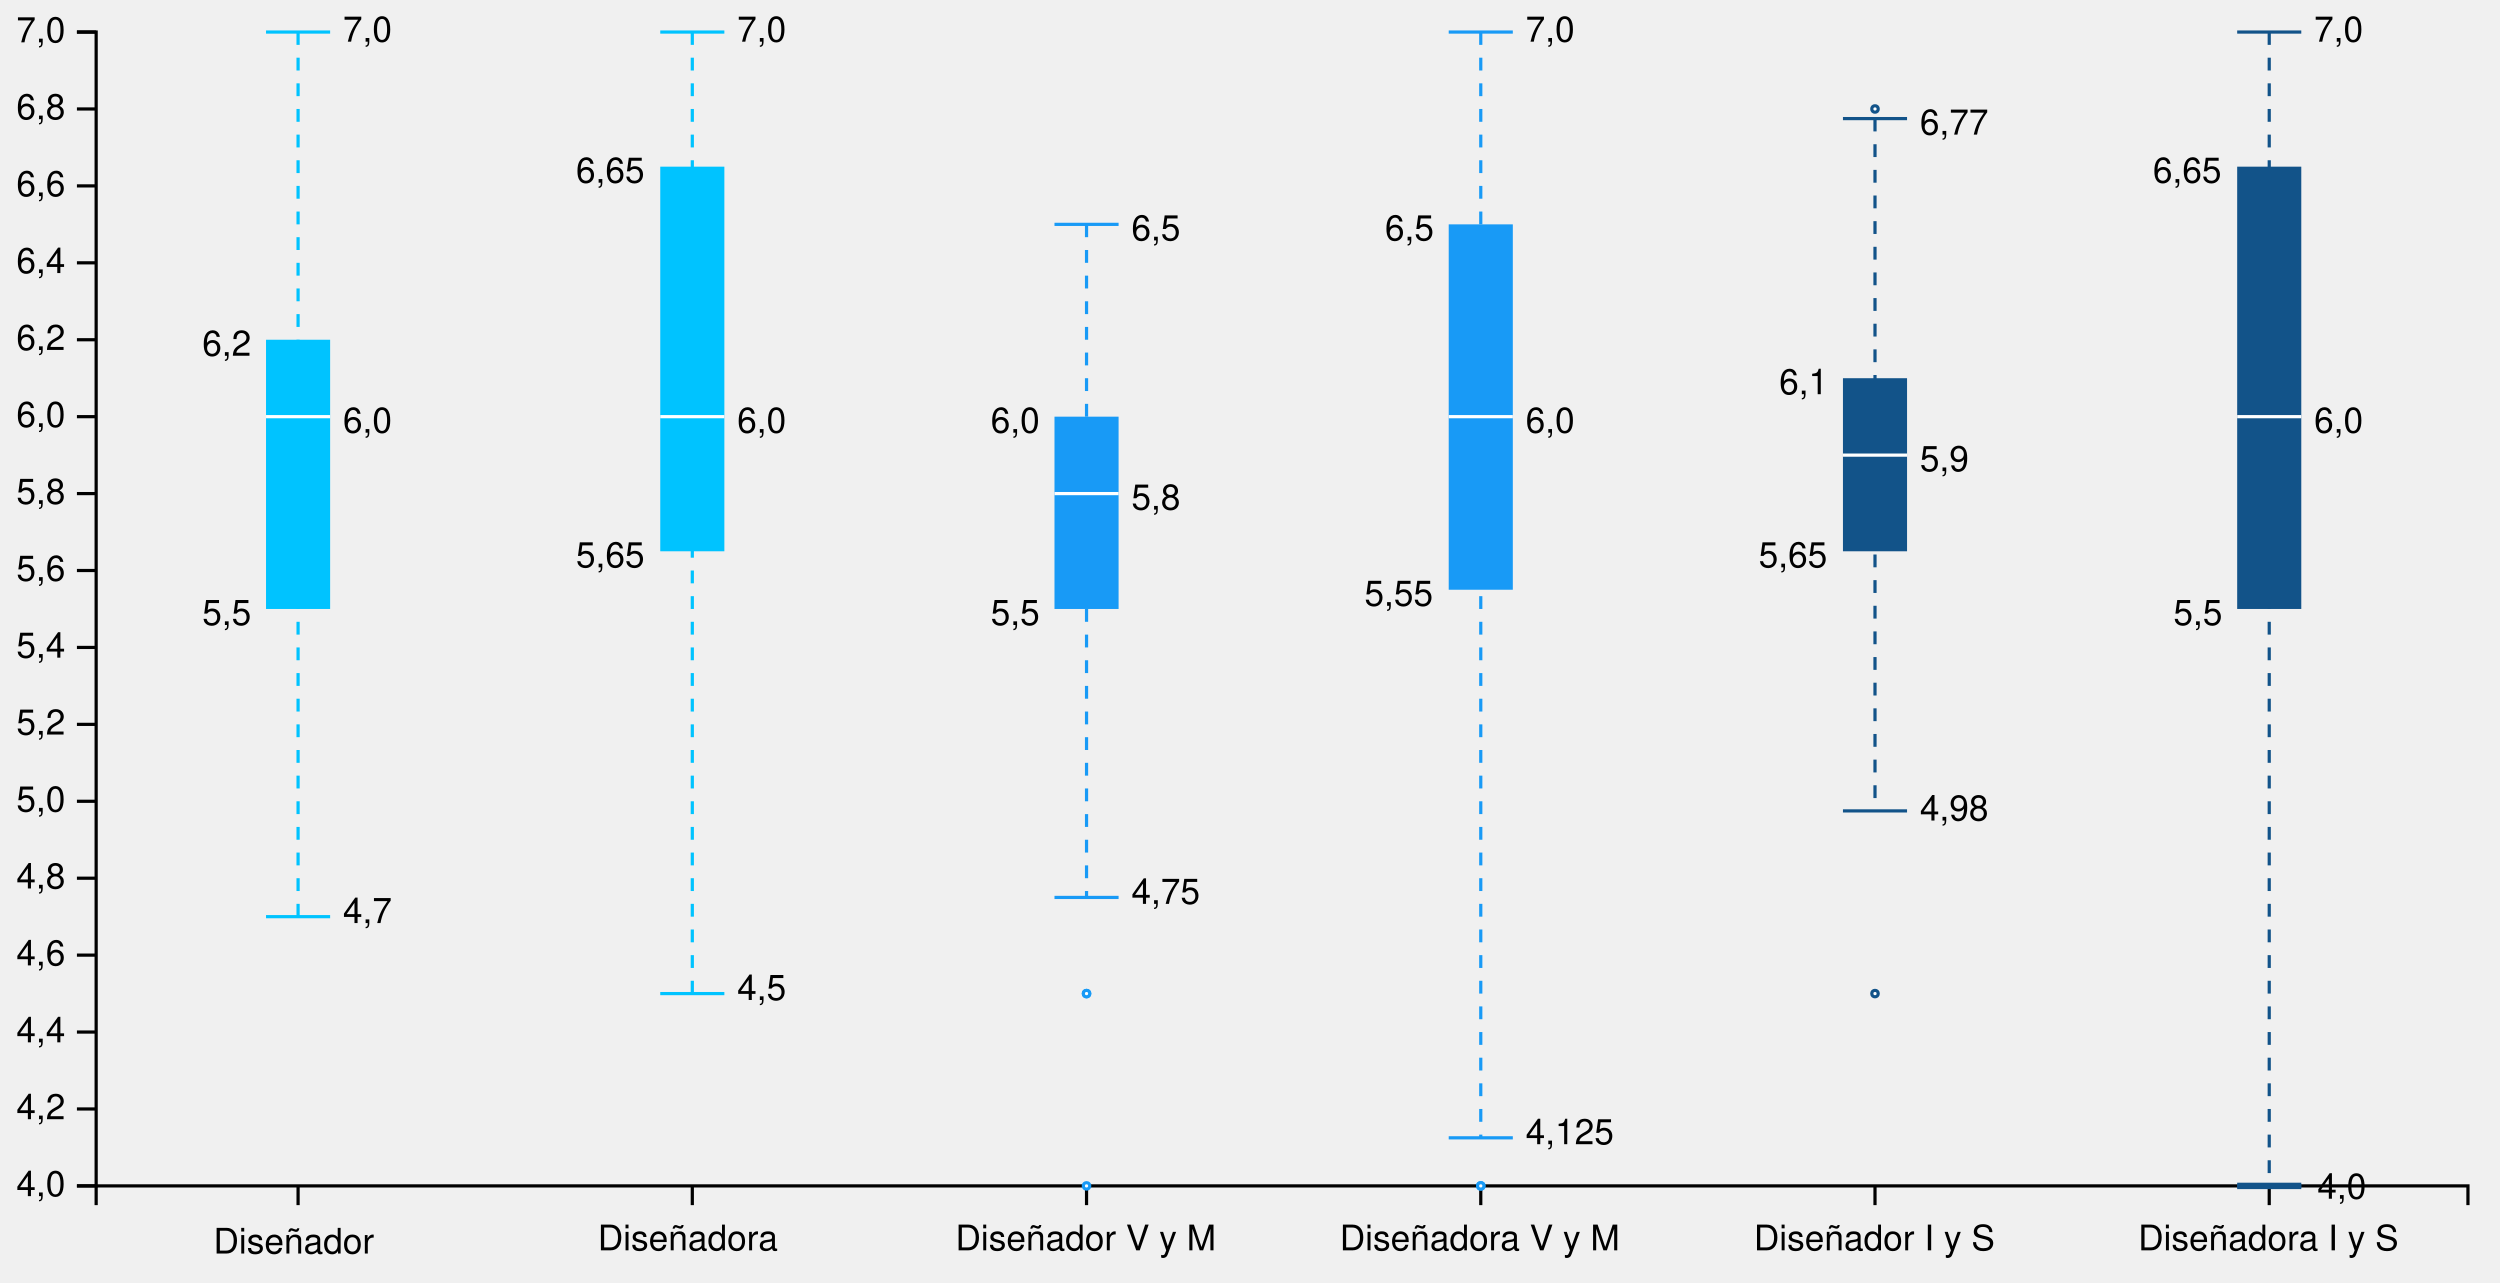
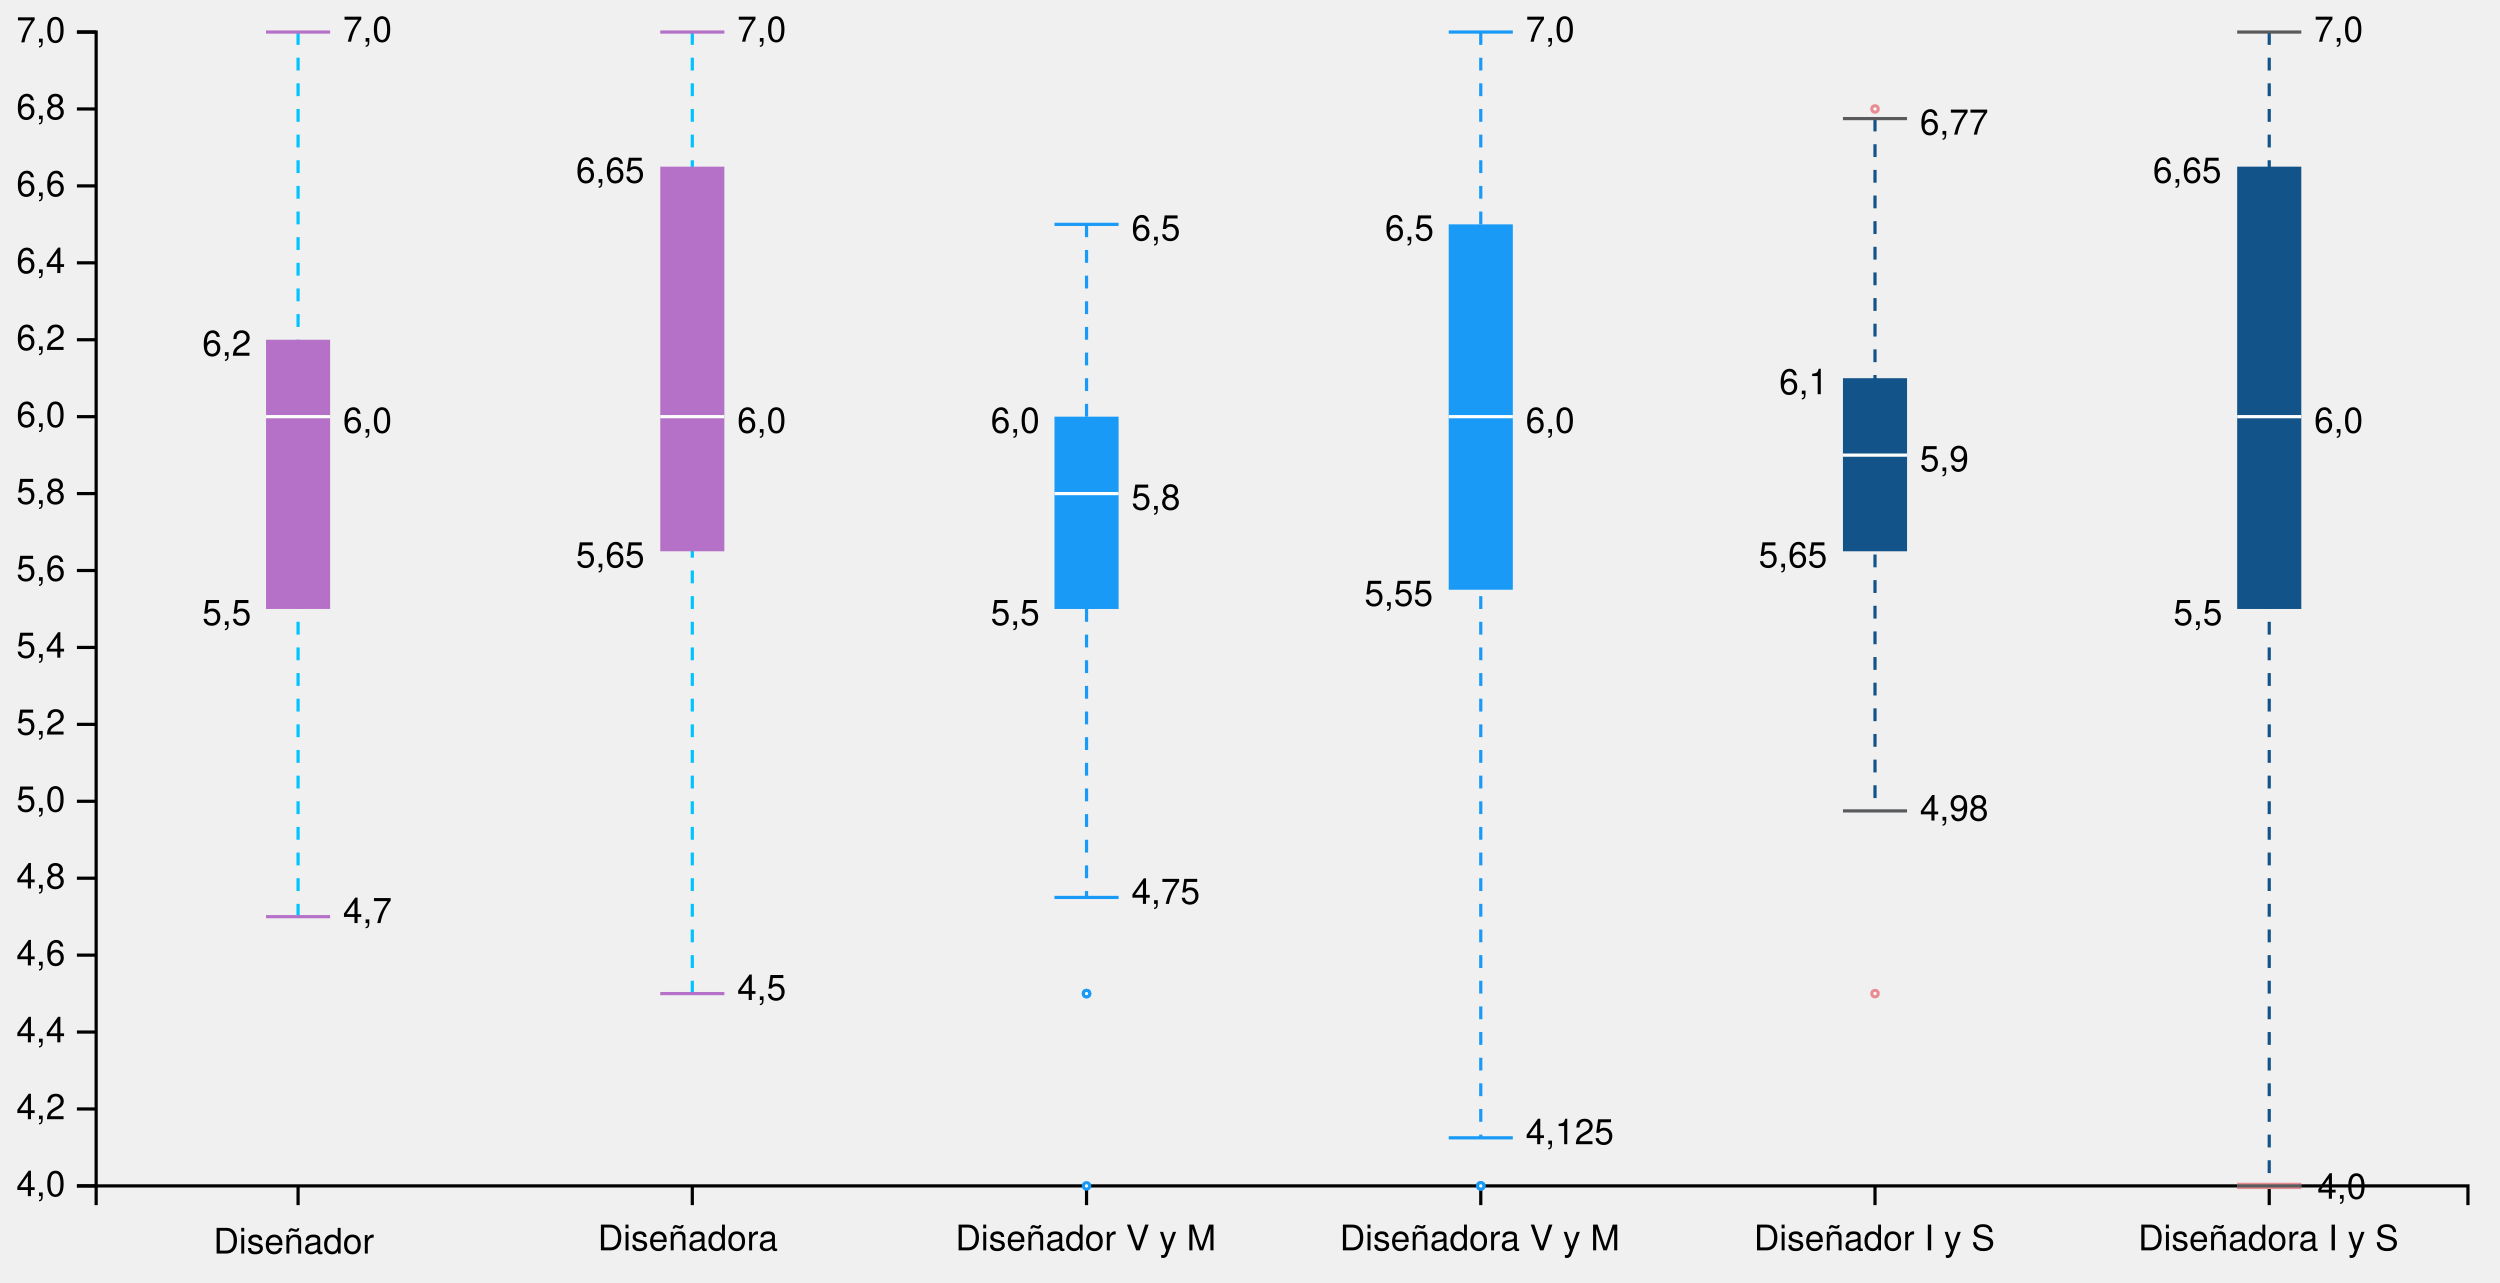
<svg xmlns="http://www.w3.org/2000/svg" version="1.2" viewBox="0 0 780 400">
  <style>
        tspan {
            white-space: pre;
        }
        .s0 {
            fill: none;
            stroke: #000000;
        }
        .t1 {
            font-size: 11px;
            fill: #000000;
            font-weight: 400;
            font-family: Helvetica, Arial, sans-serif;
        }
        .s2 {
            fill: #000000;
            stroke: #00c3ff;
            stroke-dasharray: 4;
        }
        .s3 {
            fill: #000000;
-             stroke: #00c3ff;
+             stroke: #b571c8;
        }
        .s4 {
-             fill: #00c3ff;
+             fill: #b571c8;
        }
        .s5 {
            fill: #000000;
            stroke: #ffffff;
        }
        .s6 {
            fill: #000000;
            stroke: #189af6;
            stroke-dasharray: 4;
        }
        .s7 {
            fill: #000000;
            stroke: #189af6;
        }
        .s8 {
            fill: #189af6;
        }
        .s9 {
            fill: #ffffff;
            stroke: #189af6;
        }
        .s10 {
            fill: #000000;
            stroke: #125389;
            stroke-dasharray: 4;
        }
        .s11 {
            fill: #000000;
-             stroke: #125389;
+             stroke: #585a5c;
        }
        .s12 {
            fill: #125389;
        }
        .s13 {
            fill: #ffffff;
-             stroke: #125389;
+             stroke: #e88d93;
        }
        .s14 {
            fill: #000000;
-             stroke: #125389;
+             stroke: #e88d93;
            stroke-width: 2;
        }
    </style>
  <g id="viz">
    <g id="y axis">
      <path class="s0" d="m24 370h6v-360h-6" />
      <g>
        <path class="s0" d="m30 370h-6" />
        <text id="4,0" style="transform: matrix(1, 0, 0, 1, 5.1, 373.2);">
          <tspan x="0" y="0" class="t1">4,0</tspan>
        </text>
      </g>
      <g>
        <path class="s0" d="m30 346h-6" />
        <text id="4,2" style="transform: matrix(1, 0, 0, 1, 5.1, 349.2);">
          <tspan x="0" y="0" class="t1">4,2</tspan>
        </text>
      </g>
      <g>
        <path class="s0" d="m30 322h-6" />
        <text id="4,4" style="transform: matrix(1, 0, 0, 1, 5.1, 325.2);">
          <tspan x="0" y="0" class="t1">4,4</tspan>
        </text>
      </g>
      <g>
        <path class="s0" d="m30 298h-6" />
        <text id="4,6" style="transform: matrix(1, 0, 0, 1, 5.1, 301.2);">
          <tspan x="0" y="0" class="t1">4,6</tspan>
        </text>
      </g>
      <g>
        <path class="s0" d="m30 274h-6" />
        <text id="4,8" style="transform: matrix(1, 0, 0, 1, 5.1, 277.2);">
          <tspan x="0" y="0" class="t1">4,8</tspan>
        </text>
      </g>
      <g>
        <path class="s0" d="m30 250h-6" />
        <text id="5,0" style="transform: matrix(1, 0, 0, 1, 5.1, 253.2);">
          <tspan x="0" y="0" class="t1">5,0</tspan>
        </text>
      </g>
      <g>
        <path class="s0" d="m30 226h-6" />
        <text id="5,2" style="transform: matrix(1, 0, 0, 1, 5.1, 229.2);">
          <tspan x="0" y="0" class="t1">5,2</tspan>
        </text>
      </g>
      <g>
        <path class="s0" d="m30 202h-6" />
        <text id="5,4" style="transform: matrix(1, 0, 0, 1, 5.1, 205.2);">
          <tspan x="0" y="0" class="t1">5,4</tspan>
        </text>
      </g>
      <g>
        <path class="s0" d="m30 178h-6" />
        <text id="5,6" style="transform: matrix(1, 0, 0, 1, 5.1, 181.2);">
          <tspan x="0" y="0" class="t1">5,6</tspan>
        </text>
      </g>
      <g>
        <path class="s0" d="m30 154h-6" />
        <text id="5,8" style="transform: matrix(1, 0, 0, 1, 5.1, 157.2);">
          <tspan x="0" y="0" class="t1">5,8</tspan>
        </text>
      </g>
      <g>
        <path class="s0" d="m30 130h-6" />
        <text id="6,0" style="transform: matrix(1, 0, 0, 1, 5.1, 133.2);">
          <tspan x="0" y="0" class="t1">6,0</tspan>
        </text>
      </g>
      <g>
        <path class="s0" d="m30 106h-6" />
        <text id="6,2" style="transform: matrix(1, 0, 0, 1, 5.1, 109.2);">
          <tspan x="0" y="0" class="t1">6,2</tspan>
        </text>
      </g>
      <g>
        <path class="s0" d="m30 82h-6" />
        <text id="6,4" style="transform: matrix(1, 0, 0, 1, 5.1, 85.2);">
          <tspan x="0" y="0" class="t1">6,4</tspan>
        </text>
      </g>
      <g>
        <path class="s0" d="m30 58h-6" />
        <text id="6,6" style="transform: matrix(1, 0, 0, 1, 5.1, 61.2);">
          <tspan x="0" y="0" class="t1">6,6</tspan>
        </text>
      </g>
      <g>
        <path class="s0" d="m30 34h-6" />
        <text id="6,8" style="transform: matrix(1, 0, 0, 1, 5.1, 37.2);">
          <tspan x="0" y="0" class="t1">6,8</tspan>
        </text>
      </g>
      <g>
        <path class="s0" d="m30 10h-6" />
        <text id="7,0" style="transform: matrix(1, 0, 0, 1, 5.1, 13.2);">
          <tspan x="0" y="0" class="t1">7,0</tspan>
        </text>
      </g>
    </g>
    <g id="x axis">
      <path class="s0" d="m30 376v-6h740v6" />
      <g>
        <path class="s0" d="m93 370v6" />
        <text id="Diseñador " style="transform: matrix(1, 0, 0, 1, 66.6, 391.1);">
          <tspan x="0" y="0" class="t1">Diseñador</tspan>
        </text>
      </g>
      <g>
        <path class="s0" d="m216 370v6" />
        <text id="Diseñadora " style="transform: matrix(1, 0, 0, 1, 186.5, 390.1);">
          <tspan x="0" y="0" class="t1">Diseñadora</tspan>
        </text>
      </g>
      <g>
        <path class="s0" d="m339 370v6" />
        <text id="Diseñador V y M" style="transform: matrix(1, 0, 0, 1, 298.1, 390.1);">
          <tspan x="0" y="0" class="t1">Diseñador V y M</tspan>
        </text>
      </g>
      <g>
        <path class="s0" d="m462 370v6" />
        <text id="Diseñadora V y M" style="transform: matrix(1, 0, 0, 1, 418, 390.1);">
          <tspan x="0" y="0" class="t1">Diseñadora V y M</tspan>
        </text>
      </g>
      <g>
        <path class="s0" d="m585 370v6" />
        <text id="Diseñador I y S" style="transform: matrix(1, 0, 0, 1, 547.2, 390.1);">
          <tspan x="0" y="0" class="t1">Diseñador I y S</tspan>
        </text>
      </g>
      <g>
        <path class="s0" d="m708 370v6" />
        <text id="Diseñadora I y S" style="transform: matrix(1, 0, 0, 1, 667.1, 390.1);">
          <tspan x="0" y="0" class="t1">Diseñadora I y S</tspan>
        </text>
      </g>
    </g>
    <g id="boxplots">
      <g id="diseñador">
        <path class="s2" d="m93 10v276" />
        <path class="s3" d="m83 10h20" />
        <path class="s3" d="m83 286h20" />
        <path class="s4" d="m83 106h20v84h-20z" />
        <path class="s5" d="m83 130h20" />
      </g>
      <g id="diseñadora">
        <path class="s2" d="m216 10v300" />
        <path class="s3" d="m206 10h20" />
        <path class="s3" d="m206 310h20" />
        <path class="s4" d="m206 52h20v120h-20z" />
        <path class="s5" d="m206 130h20" />
      </g>
      <g id="diseñador v y m">
        <path class="s6" d="m339 70v210" />
        <path class="s7" d="m329 70h20" />
        <path class="s7" d="m329 280h20" />
        <path class="s8" d="m329 130h20v60h-20z" />
        <path class="s5" d="m329 154h20" />
        <path class="s9" d="m339 311c-0.6 0-1-0.4-1-1 0-0.6 0.4-1 1-1 0.6 0 1 0.4 1 1 0 0.6-0.4 1-1 1z" />
        <path class="s9" d="m339 311c-0.6 0-1-0.4-1-1 0-0.6 0.4-1 1-1 0.6 0 1 0.4 1 1 0 0.6-0.4 1-1 1z" />
        <path class="s9" d="m339 371c-0.6 0-1-0.4-1-1 0-0.6 0.4-1 1-1 0.6 0 1 0.4 1 1 0 0.6-0.4 1-1 1z" />
      </g>
      <g id="diseñadora v y m">
        <path class="s6" d="m462 10v345" />
        <path class="s7" d="m452 10h20" />
        <path class="s7" d="m452 355h20" />
        <path class="s8" d="m452 70h20v114h-20z" />
        <path class="s5" d="m452 130h20" />
        <path class="s9" d="m462 371c-0.6 0-1-0.4-1-1 0-0.6 0.4-1 1-1 0.6 0 1 0.4 1 1 0 0.6-0.4 1-1 1z" />
        <path class="s9" d="m462 371c-0.6 0-1-0.4-1-1 0-0.6 0.4-1 1-1 0.6 0 1 0.4 1 1 0 0.6-0.4 1-1 1z" />
      </g>
      <g id="diseñador i y s">
        <path class="s10" d="m585 37v216" />
        <path class="s11" d="m575 37h20" />
        <path class="s11" d="m575 253h20" />
        <path class="s12" d="m575 118h20v54h-20z" />
        <path class="s5" d="m575 142h20" />
        <path class="s13" d="m585 311c-0.6 0-1-0.4-1-1 0-0.6 0.4-1 1-1 0.6 0 1 0.4 1 1 0 0.6-0.4 1-1 1z" />
        <path class="s13" d="m585 35c-0.6 0-1-0.4-1-1 0-0.6 0.4-1 1-1 0.6 0 1 0.4 1 1 0 0.6-0.4 1-1 1z" />
      </g>
      <g id="diseñadora i y s">
        <path class="s10" d="m708 10v360" />
        <path class="s11" d="m698 10h20" />
        <path id="Layer copy" class="s14" d="m698 370h20" />
        <path class="s11" d="m698 370h20" />
        <path class="s12" d="m698 52h20v138h-20z" />
        <path class="s5" d="m698 130h20" />
      </g>
    </g>
    <g id="boxplots">
      <g>
        <text id="7,0" style="transform: matrix(1, 0, 0, 1, 107, 13);">
          <tspan x="0" y="0" class="t1">7,0</tspan>
        </text>
        <text id="4,7" style="transform: matrix(1, 0, 0, 1, 107, 288);">
          <tspan x="0" y="0" class="t1">4,7</tspan>
        </text>
        <text id="6,0" style="transform: matrix(1, 0, 0, 1, 107, 135);">
          <tspan x="0" y="0" class="t1">6,0</tspan>
        </text>
        <text id="5,5" style="transform: matrix(1, 0, 0, 1, 63.1, 195);">
          <tspan x="0" y="0" class="t1">5,5</tspan>
        </text>
        <text id="6,2" style="transform: matrix(1, 0, 0, 1, 63.1, 111);">
          <tspan x="0" y="0" class="t1">6,2</tspan>
        </text>
      </g>
      <g>
        <text id="7,0" style="transform: matrix(1, 0, 0, 1, 230, 13);">
          <tspan x="0" y="0" class="t1">7,0</tspan>
        </text>
        <text id="4,5" style="transform: matrix(1, 0, 0, 1, 230, 312);">
          <tspan x="0" y="0" class="t1">4,5</tspan>
        </text>
        <text id="6,0" style="transform: matrix(1, 0, 0, 1, 230, 135);">
          <tspan x="0" y="0" class="t1">6,0</tspan>
        </text>
        <text id="5,65" style="transform: matrix(1, 0, 0, 1, 179.7, 177);">
          <tspan x="0" y="0" class="t1">5,65</tspan>
        </text>
        <text id="6,65" style="transform: matrix(1, 0, 0, 1, 179.7, 57);">
          <tspan x="0" y="0" class="t1">6,65</tspan>
        </text>
      </g>
      <g>
        <text id="6,5" style="transform: matrix(1, 0, 0, 1, 353, 75);">
          <tspan x="0" y="0" class="t1">6,5</tspan>
        </text>
        <text id="4,75" style="transform: matrix(1, 0, 0, 1, 353, 282);">
          <tspan x="0" y="0" class="t1">4,75</tspan>
        </text>
        <text id="5,8" style="transform: matrix(1, 0, 0, 1, 353, 159);">
          <tspan x="0" y="0" class="t1">5,8</tspan>
        </text>
        <text id="5,5" style="transform: matrix(1, 0, 0, 1, 309.1, 195);">
          <tspan x="0" y="0" class="t1">5,5</tspan>
        </text>
        <text id="6,0" style="transform: matrix(1, 0, 0, 1, 309.1, 135);">
          <tspan x="0" y="0" class="t1">6,0</tspan>
        </text>
      </g>
      <g>
        <text id="7,0" style="transform: matrix(1, 0, 0, 1, 476, 13);">
          <tspan x="0" y="0" class="t1">7,0</tspan>
        </text>
        <text id="4,125" style="transform: matrix(1, 0, 0, 1, 476, 357);">
          <tspan x="0" y="0" class="t1">4,125</tspan>
        </text>
        <text id="6,0" style="transform: matrix(1, 0, 0, 1, 476, 135);">
          <tspan x="0" y="0" class="t1">6,0</tspan>
        </text>
        <text id="5,55" style="transform: matrix(1, 0, 0, 1, 425.7, 189);">
          <tspan x="0" y="0" class="t1">5,55</tspan>
        </text>
        <text id="6,5" style="transform: matrix(1, 0, 0, 1, 432.1, 75);">
          <tspan x="0" y="0" class="t1">6,5</tspan>
        </text>
      </g>
      <g>
        <text id="6,77" style="transform: matrix(1, 0, 0, 1, 599, 42);">
          <tspan x="0" y="0" class="t1">6,77</tspan>
        </text>
        <text id="4.98" style="transform: matrix(1, 0, 0, 1, 599, 256);">
          <tspan x="0" y="0" class="t1">4,98</tspan>
        </text>
        <text id="5,9" style="transform: matrix(1, 0, 0, 1, 599, 147);">
          <tspan x="0" y="0" class="t1">5,9</tspan>
        </text>
        <text id="5,65" style="transform: matrix(1, 0, 0, 1, 548.7, 177);">
          <tspan x="0" y="0" class="t1">5,65</tspan>
        </text>
        <text id="6,1" style="transform: matrix(1, 0, 0, 1, 555.1, 123);">
          <tspan x="0" y="0" class="t1">6,1</tspan>
        </text>
      </g>
      <g>
        <text id="7,0" style="transform: matrix(1, 0, 0, 1, 722, 13);">
          <tspan x="0" y="0" class="t1">7,0</tspan>
        </text>
        <text id="4,0" style="transform: matrix(1, 0, 0, 1, 723, 374);">
          <tspan x="0" y="0" class="t1">4,0</tspan>
        </text>
        <text id="6,0" style="transform: matrix(1, 0, 0, 1, 722, 135);">
          <tspan x="0" y="0" class="t1">6,0</tspan>
        </text>
        <text id="5,5" style="transform: matrix(1, 0, 0, 1, 678.1, 195);">
          <tspan x="0" y="0" class="t1">5,5</tspan>
        </text>
        <text id="6,65" style="transform: matrix(1, 0, 0, 1, 671.7, 57);">
          <tspan x="0" y="0" class="t1">6,65</tspan>
        </text>
      </g>
    </g>
  </g>
</svg>
